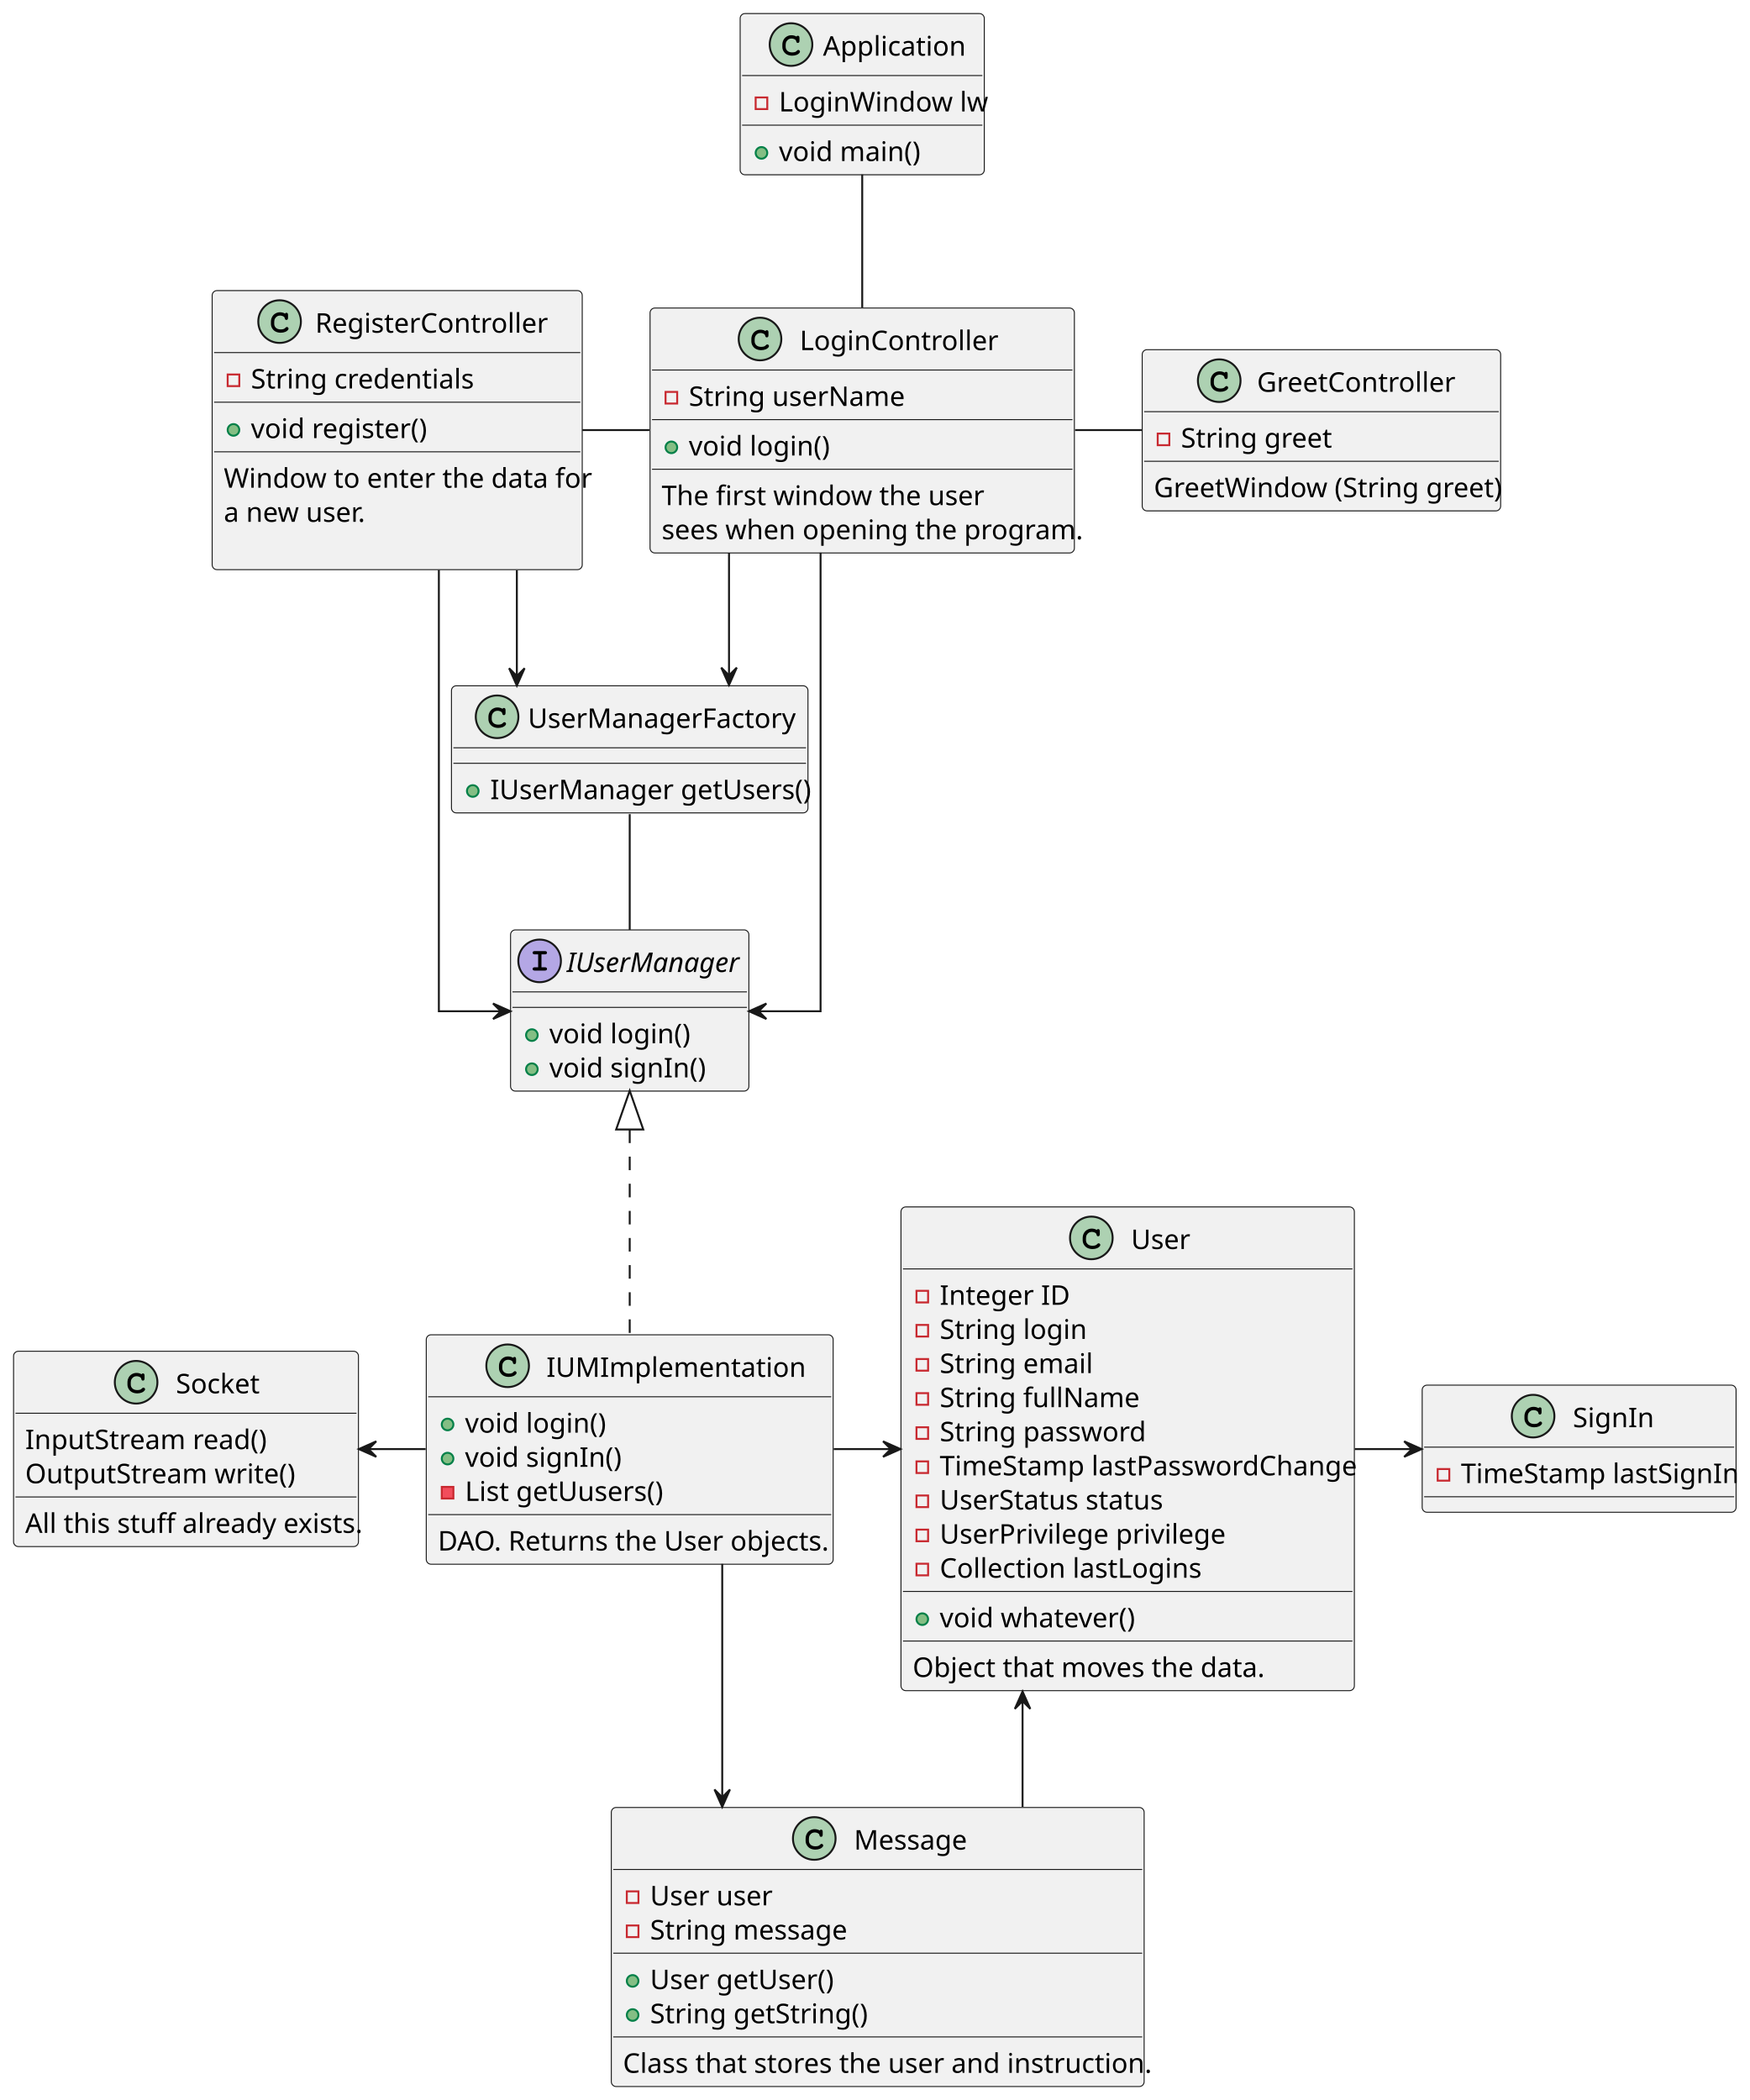
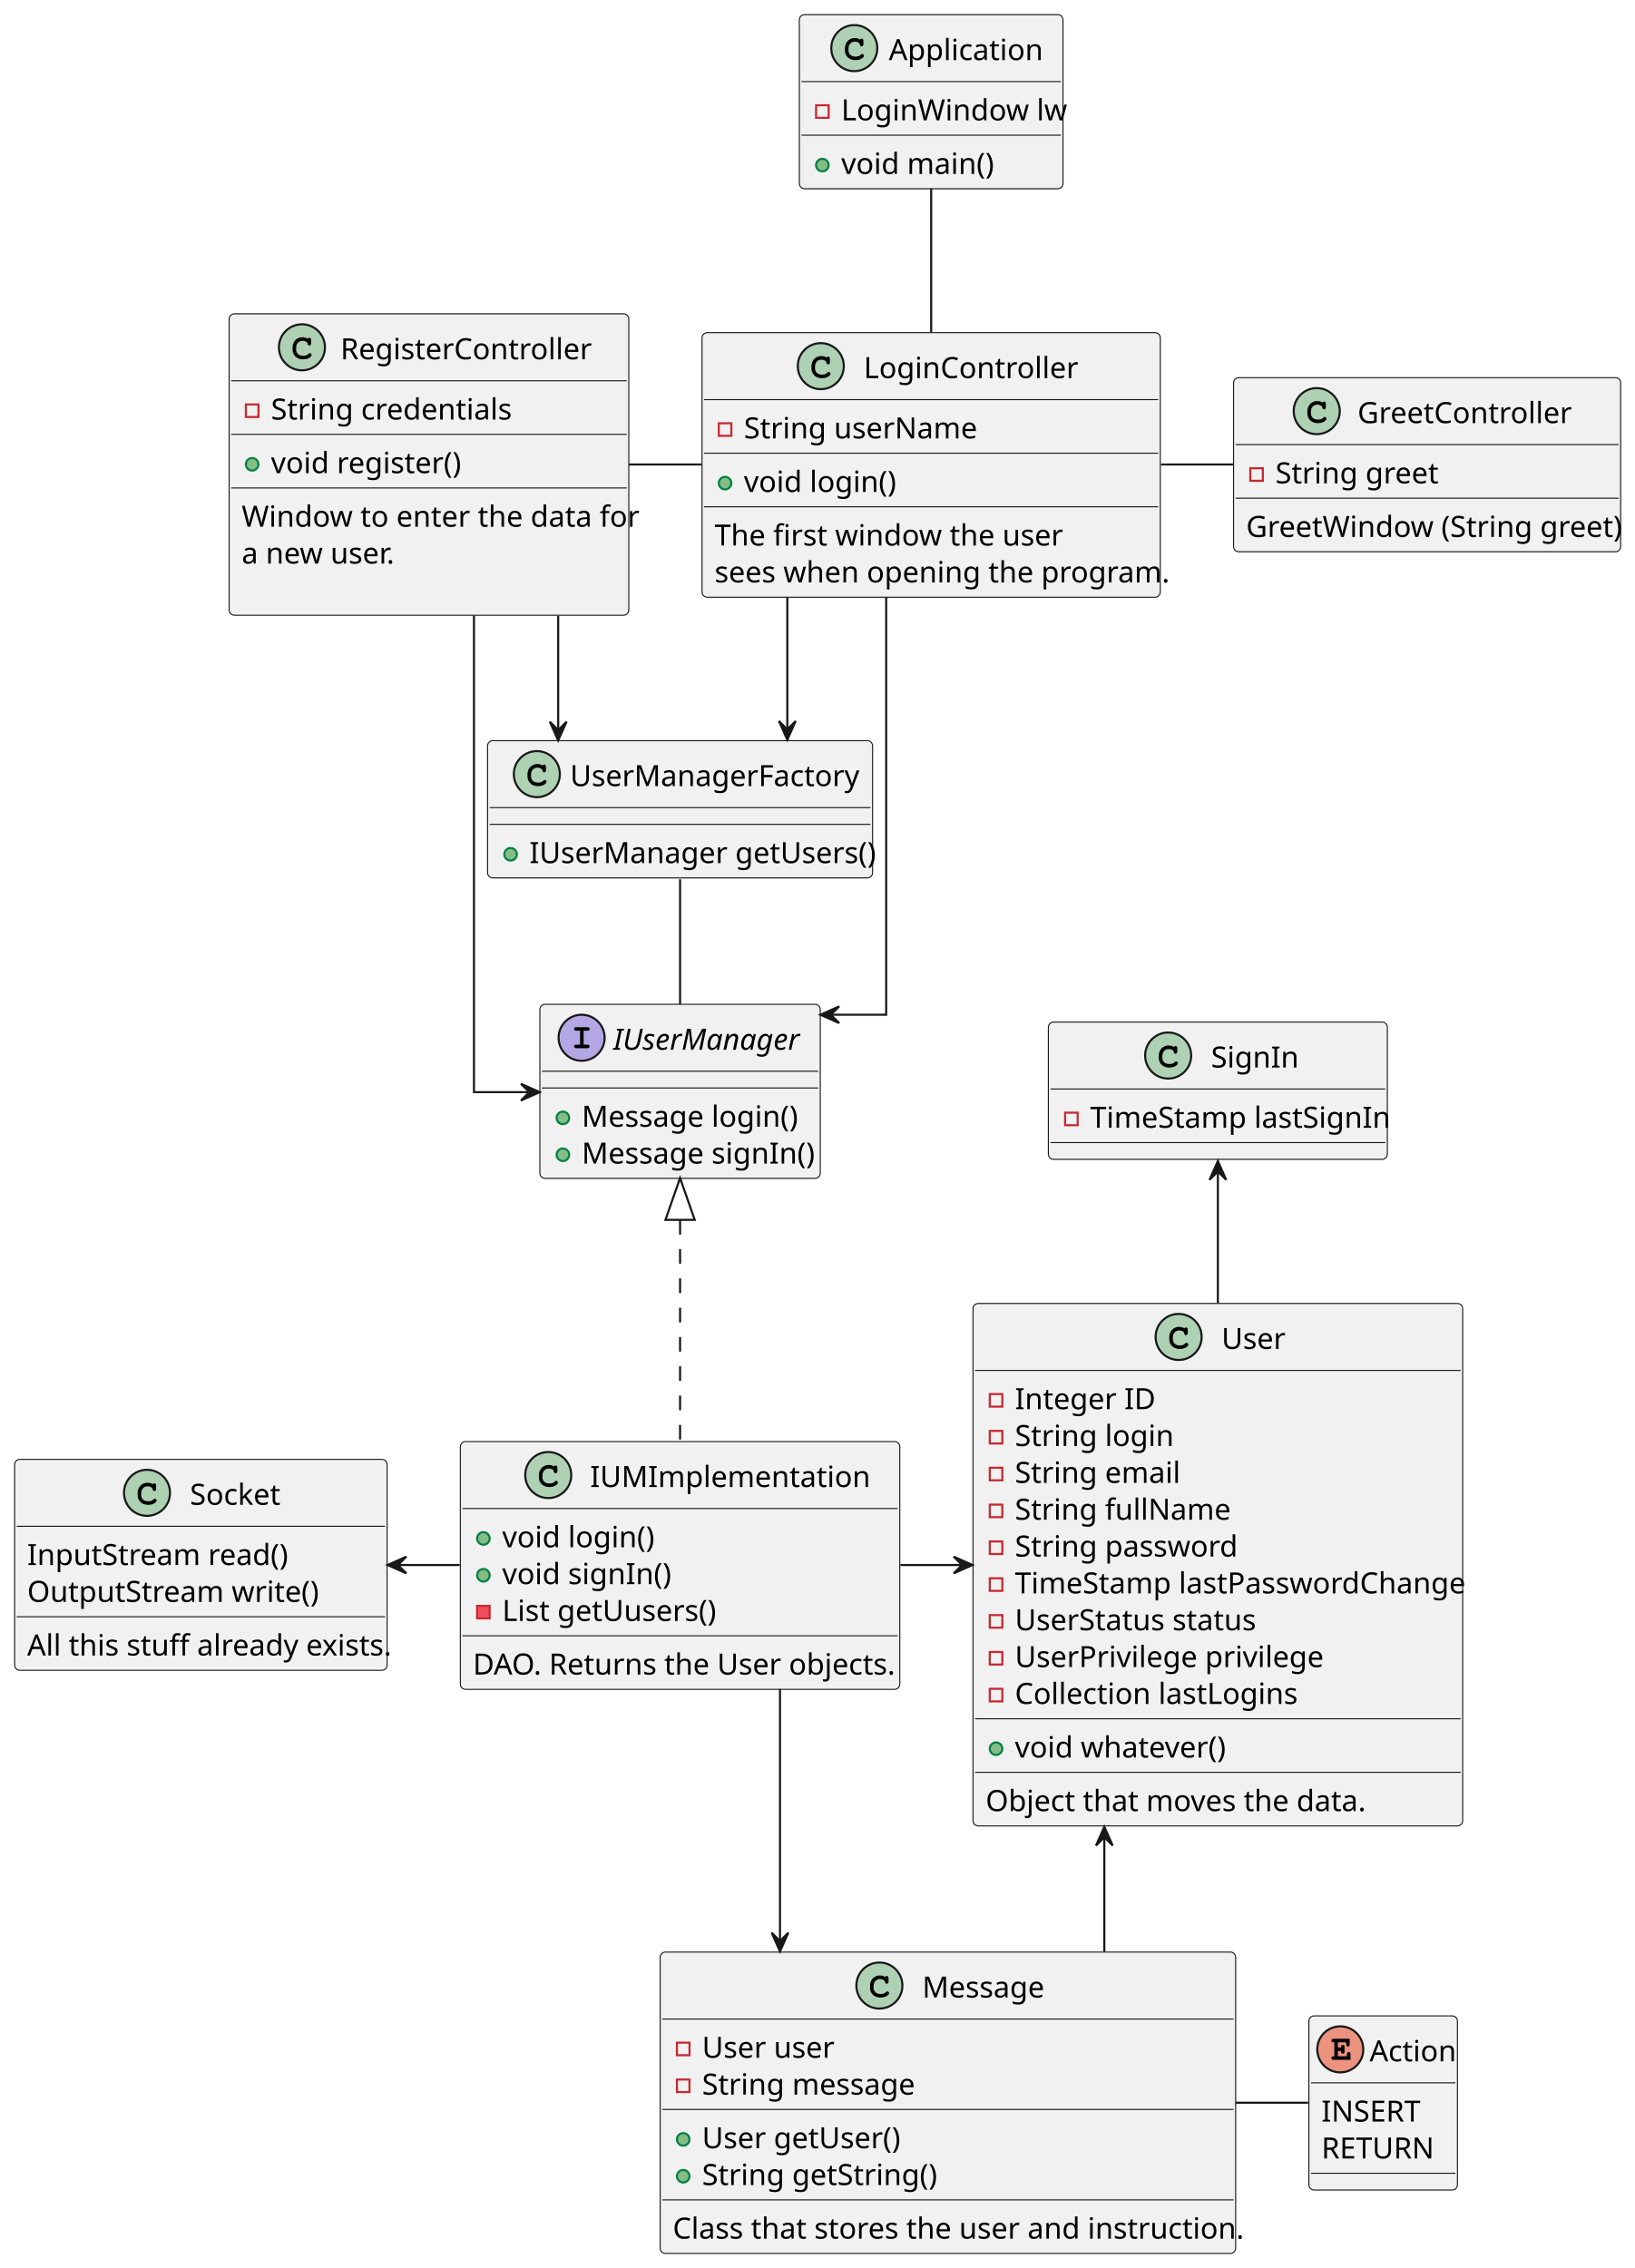
- <svg xmlns="http://www.w3.org/2000/svg" contentStyleType="text/css" height="1084px" preserveAspectRatio="none" style="width:903px;height:1084px;background:#FFFFFF;" version="1.1" viewBox="0 0 903 1084" width="903px" zoomAndPan="magnify">
+ <svg xmlns="http://www.w3.org/2000/svg" contentStyleType="text/css" height="1084px" preserveAspectRatio="none" style="width:781px;height:1084px;background:#FFFFFF;" version="1.1" viewBox="0 0 781 1084" width="781px" zoomAndPan="magnify">
  <defs />
  <g>
    <g id="elem_Application">
      <rect codeLine="8" fill="#F1F1F1" height="83.219" id="Application" rx="2.5" ry="2.5" style="stroke:#181818;stroke-width:0.5;" width="126" x="382" y="7" />
      <ellipse cx="408.25" cy="23" fill="#ADD1B2" rx="11" ry="11" style="stroke:#181818;stroke-width:1.0;" />
      <path d="M411.016,18.875 Q411.172,18.656 411.359,18.547 Q411.547,18.438 411.766,18.438 Q412.141,18.438 412.375,18.703 Q412.609,18.953 412.609,19.562 L412.609,21.016 Q412.609,21.625 412.375,21.891 Q412.141,22.156 411.766,22.156 Q411.422,22.156 411.219,21.953 Q411.016,21.766 410.906,21.25 Q410.859,20.891 410.672,20.703 Q410.344,20.328 409.734,20.109 Q409.125,19.891 408.5,19.891 Q407.734,19.891 407.094,20.219 Q406.469,20.547 405.969,21.297 Q405.484,22.047 405.484,23.078 L405.484,24.172 Q405.484,25.406 406.375,26.234 Q407.266,27.047 408.859,27.047 Q409.797,27.047 410.453,26.797 Q410.844,26.641 411.266,26.203 Q411.531,25.938 411.672,25.859 Q411.828,25.781 412.031,25.781 Q412.359,25.781 412.609,26.047 Q412.875,26.297 412.875,26.641 Q412.875,26.984 412.531,27.391 Q412.031,27.969 411.234,28.297 Q410.156,28.75 408.859,28.75 Q407.344,28.75 406.141,28.125 Q405.156,27.625 404.469,26.562 Q403.781,25.484 403.781,24.203 L403.781,23.047 Q403.781,21.719 404.391,20.578 Q405.016,19.422 406.109,18.812 Q407.203,18.188 408.438,18.188 Q409.172,18.188 409.812,18.359 Q410.469,18.516 411.016,18.875 Z " fill="#000000" />
      <text fill="#000000" font-family="sans-serif" font-size="14" lengthAdjust="spacing" textLength="69" x="424.75" y="28.729">Application</text>
      <line style="stroke:#181818;stroke-width:0.5;" x1="383" x2="507" y1="39" y2="39" />
      <rect fill="none" height="6" style="stroke:#C82930;stroke-width:1.0;" width="6" x="390" y="50.305" />
      <text fill="#000000" font-family="sans-serif" font-size="14" lengthAdjust="spacing" textLength="100" x="402" y="57.533">LoginWindow lw</text>
      <line style="stroke:#181818;stroke-width:0.5;" x1="383" x2="507" y1="64.609" y2="64.609" />
      <ellipse cx="393" cy="78.914" fill="#84BE84" rx="3" ry="3" style="stroke:#038048;stroke-width:1.0;" />
      <text fill="#000000" font-family="sans-serif" font-size="14" lengthAdjust="spacing" textLength="70" x="402" y="83.143">void main()</text>
    </g>
    <g id="elem_LoginController">
      <rect codeLine="15" fill="#F1F1F1" height="126.438" id="LoginController" rx="2.5" ry="2.5" style="stroke:#181818;stroke-width:0.5;" width="219" x="335.5" y="159" />
      <ellipse cx="392.25" cy="175" fill="#ADD1B2" rx="11" ry="11" style="stroke:#181818;stroke-width:1.0;" />
      <path d="M395.016,170.875 Q395.172,170.656 395.359,170.547 Q395.547,170.438 395.766,170.438 Q396.141,170.438 396.375,170.703 Q396.609,170.953 396.609,171.562 L396.609,173.016 Q396.609,173.625 396.375,173.891 Q396.141,174.156 395.766,174.156 Q395.422,174.156 395.219,173.953 Q395.016,173.766 394.906,173.25 Q394.859,172.891 394.672,172.703 Q394.344,172.328 393.734,172.109 Q393.125,171.891 392.5,171.891 Q391.734,171.891 391.094,172.219 Q390.469,172.547 389.969,173.297 Q389.484,174.047 389.484,175.078 L389.484,176.172 Q389.484,177.406 390.375,178.234 Q391.266,179.047 392.859,179.047 Q393.797,179.047 394.453,178.797 Q394.844,178.641 395.266,178.203 Q395.531,177.938 395.672,177.859 Q395.828,177.781 396.031,177.781 Q396.359,177.781 396.609,178.047 Q396.875,178.297 396.875,178.641 Q396.875,178.984 396.531,179.391 Q396.031,179.969 395.234,180.297 Q394.156,180.75 392.859,180.75 Q391.344,180.75 390.141,180.125 Q389.156,179.625 388.469,178.562 Q387.781,177.484 387.781,176.203 L387.781,175.047 Q387.781,173.719 388.391,172.578 Q389.016,171.422 390.109,170.812 Q391.203,170.188 392.438,170.188 Q393.172,170.188 393.812,170.359 Q394.469,170.516 395.016,170.875 Z " fill="#000000" />
      <text fill="#000000" font-family="sans-serif" font-size="14" lengthAdjust="spacing" textLength="97" x="412.75" y="180.728">LoginController</text>
      <line style="stroke:#181818;stroke-width:0.5;" x1="336.5" x2="553.5" y1="191" y2="191" />
      <rect fill="none" height="6" style="stroke:#C82930;stroke-width:1.0;" width="6" x="343.5" y="202.305" />
      <text fill="#000000" font-family="sans-serif" font-size="14" lengthAdjust="spacing" textLength="105" x="355.5" y="209.533">String userName</text>
      <line style="stroke:#181818;stroke-width:0.5;" x1="336.5" x2="553.5" y1="216.609" y2="216.609" />
      <ellipse cx="346.5" cy="230.914" fill="#84BE84" rx="3" ry="3" style="stroke:#038048;stroke-width:1.0;" />
      <text fill="#000000" font-family="sans-serif" font-size="14" lengthAdjust="spacing" textLength="70" x="355.5" y="235.143">void login()</text>
      <line style="stroke:#181818;stroke-width:0.5;" x1="336.5" x2="553.5" y1="242.219" y2="242.219" />
      <text fill="#000000" font-family="sans-serif" font-size="14" lengthAdjust="spacing" textLength="157" x="341.5" y="260.752">The first window the user</text>
      <text fill="#000000" font-family="sans-serif" font-size="14" lengthAdjust="spacing" textLength="207" x="341.5" y="278.361">sees when opening the program.</text>
    </g>
    <g id="elem_RegisterController">
      <rect codeLine="23" fill="#F1F1F1" height="144.047" id="RegisterController" rx="2.5" ry="2.5" style="stroke:#181818;stroke-width:0.5;" width="191" x="109.5" y="150" />
      <ellipse cx="144.3" cy="166" fill="#ADD1B2" rx="11" ry="11" style="stroke:#181818;stroke-width:1.0;" />
      <path d="M147.066,161.875 Q147.222,161.656 147.409,161.547 Q147.597,161.438 147.816,161.438 Q148.191,161.438 148.425,161.703 Q148.659,161.953 148.659,162.562 L148.659,164.016 Q148.659,164.625 148.425,164.891 Q148.191,165.156 147.816,165.156 Q147.472,165.156 147.269,164.953 Q147.066,164.766 146.956,164.25 Q146.909,163.891 146.722,163.703 Q146.394,163.328 145.784,163.109 Q145.175,162.891 144.55,162.891 Q143.784,162.891 143.144,163.219 Q142.519,163.547 142.019,164.297 Q141.534,165.047 141.534,166.078 L141.534,167.172 Q141.534,168.406 142.425,169.234 Q143.316,170.047 144.909,170.047 Q145.847,170.047 146.503,169.797 Q146.894,169.641 147.316,169.203 Q147.581,168.938 147.722,168.859 Q147.878,168.781 148.081,168.781 Q148.409,168.781 148.659,169.047 Q148.925,169.297 148.925,169.641 Q148.925,169.984 148.581,170.391 Q148.081,170.969 147.284,171.297 Q146.206,171.75 144.909,171.75 Q143.394,171.75 142.191,171.125 Q141.206,170.625 140.519,169.562 Q139.831,168.484 139.831,167.203 L139.831,166.047 Q139.831,164.719 140.441,163.578 Q141.066,162.422 142.159,161.812 Q143.253,161.188 144.488,161.188 Q145.222,161.188 145.863,161.359 Q146.519,161.516 147.066,161.875 Z " fill="#000000" />
      <text fill="#000000" font-family="sans-serif" font-size="14" lengthAdjust="spacing" textLength="115" x="162.7" y="171.728">RegisterController</text>
      <line style="stroke:#181818;stroke-width:0.5;" x1="110.5" x2="299.5" y1="182" y2="182" />
      <rect fill="none" height="6" style="stroke:#C82930;stroke-width:1.0;" width="6" x="117.5" y="193.305" />
      <text fill="#000000" font-family="sans-serif" font-size="14" lengthAdjust="spacing" textLength="110" x="129.5" y="200.533">String credentials</text>
      <line style="stroke:#181818;stroke-width:0.5;" x1="110.5" x2="299.5" y1="207.609" y2="207.609" />
      <ellipse cx="120.5" cy="221.914" fill="#84BE84" rx="3" ry="3" style="stroke:#038048;stroke-width:1.0;" />
      <text fill="#000000" font-family="sans-serif" font-size="14" lengthAdjust="spacing" textLength="88" x="129.5" y="226.143">void register()</text>
      <line style="stroke:#181818;stroke-width:0.5;" x1="110.5" x2="299.5" y1="233.219" y2="233.219" />
      <text fill="#000000" font-family="sans-serif" font-size="14" lengthAdjust="spacing" textLength="179" x="115.5" y="251.752">Window to enter the data for</text>
      <text fill="#000000" font-family="sans-serif" font-size="14" lengthAdjust="spacing" textLength="73" x="115.5" y="269.361">a new user.</text>
      <text fill="#000000" font-family="sans-serif" font-size="14" lengthAdjust="spacing" textLength="4" x="115.5" y="286.971"> </text>
    </g>
    <g id="elem_GreetController">
      <rect codeLine="32" fill="#F1F1F1" height="83.219" id="GreetController" rx="2.5" ry="2.5" style="stroke:#181818;stroke-width:0.5;" width="185" x="589.5" y="180.5" />
      <ellipse cx="629.25" cy="196.5" fill="#ADD1B2" rx="11" ry="11" style="stroke:#181818;stroke-width:1.0;" />
      <path d="M632.016,192.375 Q632.172,192.156 632.359,192.047 Q632.547,191.938 632.766,191.938 Q633.141,191.938 633.375,192.203 Q633.609,192.453 633.609,193.062 L633.609,194.516 Q633.609,195.125 633.375,195.391 Q633.141,195.656 632.766,195.656 Q632.422,195.656 632.219,195.453 Q632.016,195.266 631.906,194.75 Q631.859,194.391 631.672,194.203 Q631.344,193.828 630.734,193.609 Q630.125,193.391 629.5,193.391 Q628.734,193.391 628.094,193.719 Q627.469,194.047 626.969,194.797 Q626.484,195.547 626.484,196.578 L626.484,197.672 Q626.484,198.906 627.375,199.734 Q628.266,200.547 629.859,200.547 Q630.797,200.547 631.453,200.297 Q631.844,200.141 632.266,199.703 Q632.531,199.438 632.672,199.359 Q632.828,199.281 633.031,199.281 Q633.359,199.281 633.609,199.547 Q633.875,199.797 633.875,200.141 Q633.875,200.484 633.531,200.891 Q633.031,201.469 632.234,201.797 Q631.156,202.25 629.859,202.25 Q628.344,202.25 627.141,201.625 Q626.156,201.125 625.469,200.062 Q624.781,198.984 624.781,197.703 L624.781,196.547 Q624.781,195.219 625.391,194.078 Q626.016,192.922 627.109,192.312 Q628.203,191.688 629.438,191.688 Q630.172,191.688 630.812,191.859 Q631.469,192.016 632.016,192.375 Z " fill="#000000" />
      <text fill="#000000" font-family="sans-serif" font-size="14" lengthAdjust="spacing" textLength="98" x="648.75" y="202.228">GreetController</text>
      <line style="stroke:#181818;stroke-width:0.5;" x1="590.5" x2="773.5" y1="212.5" y2="212.5" />
      <rect fill="none" height="6" style="stroke:#C82930;stroke-width:1.0;" width="6" x="597.5" y="223.805" />
      <text fill="#000000" font-family="sans-serif" font-size="14" lengthAdjust="spacing" textLength="74" x="609.5" y="231.033">String greet</text>
      <line style="stroke:#181818;stroke-width:0.5;" x1="590.5" x2="773.5" y1="238.109" y2="238.109" />
      <text fill="#000000" font-family="sans-serif" font-size="14" lengthAdjust="spacing" textLength="173" x="595.5" y="256.643">GreetWindow (String greet)</text>
    </g>
    <g id="elem_IUserManager">
-       <rect codeLine="40" fill="#F1F1F1" height="83.219" id="IUserManager" rx="2.5" ry="2.5" style="stroke:#181818;stroke-width:0.5;" width="123" x="263.5" y="480" />
-       <ellipse cx="278.5" cy="496" fill="#B4A7E5" rx="11" ry="11" style="stroke:#181818;stroke-width:1.0;" />
-       <path d="M279.453,492.641 L279.453,499.297 L281.172,499.297 Q281.781,499.297 282.047,499.531 Q282.312,499.766 282.312,500.156 Q282.312,500.531 282.047,500.766 Q281.781,501 281.172,501 L276.031,501 Q275.422,501 275.156,500.766 Q274.891,500.531 274.891,500.141 Q274.891,499.766 275.156,499.531 Q275.422,499.297 276.031,499.297 L277.75,499.297 L277.75,492.641 L276.031,492.641 Q275.422,492.641 275.156,492.406 Q274.891,492.172 274.891,491.781 Q274.891,491.406 275.156,491.172 Q275.422,490.938 276.031,490.938 L281.172,490.938 Q281.781,490.938 282.047,491.172 Q282.312,491.406 282.312,491.781 Q282.312,492.172 282.047,492.406 Q281.781,492.641 281.172,492.641 L279.453,492.641 Z " fill="#000000" />
-       <text fill="#000000" font-family="sans-serif" font-size="14" font-style="italic" lengthAdjust="spacing" textLength="91" x="292.5" y="501.728">IUserManager</text>
-       <line style="stroke:#181818;stroke-width:0.5;" x1="264.5" x2="385.5" y1="512" y2="512" />
-       <line style="stroke:#181818;stroke-width:0.5;" x1="264.5" x2="385.5" y1="520" y2="520" />
-       <ellipse cx="274.5" cy="534.305" fill="#84BE84" rx="3" ry="3" style="stroke:#038048;stroke-width:1.0;" />
-       <text fill="#000000" font-family="sans-serif" font-size="14" lengthAdjust="spacing" textLength="70" x="283.5" y="538.533">void login()</text>
-       <ellipse cx="274.5" cy="551.914" fill="#84BE84" rx="3" ry="3" style="stroke:#038048;stroke-width:1.0;" />
-       <text fill="#000000" font-family="sans-serif" font-size="14" lengthAdjust="spacing" textLength="77" x="283.5" y="556.143">void signIn()</text>
+       <rect codeLine="40" fill="#F1F1F1" height="83.219" id="IUserManager" rx="2.5" ry="2.5" style="stroke:#181818;stroke-width:0.5;" width="134" x="258" y="480" />
+       <ellipse cx="277.95" cy="496" fill="#B4A7E5" rx="11" ry="11" style="stroke:#181818;stroke-width:1.0;" />
+       <path d="M278.903,492.641 L278.903,499.297 L280.622,499.297 Q281.231,499.297 281.497,499.531 Q281.762,499.766 281.762,500.156 Q281.762,500.531 281.497,500.766 Q281.231,501 280.622,501 L275.481,501 Q274.872,501 274.606,500.766 Q274.341,500.531 274.341,500.141 Q274.341,499.766 274.606,499.531 Q274.872,499.297 275.481,499.297 L277.2,499.297 L277.2,492.641 L275.481,492.641 Q274.872,492.641 274.606,492.406 Q274.341,492.172 274.341,491.781 Q274.341,491.406 274.606,491.172 Q274.872,490.938 275.481,490.938 L280.622,490.938 Q281.231,490.938 281.497,491.172 Q281.762,491.406 281.762,491.781 Q281.762,492.172 281.497,492.406 Q281.231,492.641 280.622,492.641 L278.903,492.641 Z " fill="#000000" />
+       <text fill="#000000" font-family="sans-serif" font-size="14" font-style="italic" lengthAdjust="spacing" textLength="91" x="293.05" y="501.728">IUserManager</text>
+       <line style="stroke:#181818;stroke-width:0.5;" x1="259" x2="391" y1="512" y2="512" />
+       <line style="stroke:#181818;stroke-width:0.5;" x1="259" x2="391" y1="520" y2="520" />
+       <ellipse cx="269" cy="534.305" fill="#84BE84" rx="3" ry="3" style="stroke:#038048;stroke-width:1.0;" />
+       <text fill="#000000" font-family="sans-serif" font-size="14" lengthAdjust="spacing" textLength="101" x="278" y="538.533">Message login()</text>
+       <ellipse cx="269" cy="551.914" fill="#84BE84" rx="3" ry="3" style="stroke:#038048;stroke-width:1.0;" />
+       <text fill="#000000" font-family="sans-serif" font-size="14" lengthAdjust="spacing" textLength="108" x="278" y="556.143">Message signIn()</text>
    </g>
    <g id="elem_IUMImplementation">
      <rect codeLine="44" fill="#F1F1F1" height="118.438" id="IUMImplementation" rx="2.5" ry="2.5" style="stroke:#181818;stroke-width:0.5;" width="210" x="220" y="689" />
      <ellipse cx="262" cy="705" fill="#ADD1B2" rx="11" ry="11" style="stroke:#181818;stroke-width:1.0;" />
      <path d="M264.766,700.875 Q264.922,700.656 265.109,700.547 Q265.297,700.438 265.516,700.438 Q265.891,700.438 266.125,700.703 Q266.359,700.953 266.359,701.562 L266.359,703.016 Q266.359,703.625 266.125,703.891 Q265.891,704.156 265.516,704.156 Q265.172,704.156 264.969,703.953 Q264.766,703.766 264.656,703.25 Q264.609,702.891 264.422,702.703 Q264.094,702.328 263.484,702.109 Q262.875,701.891 262.25,701.891 Q261.484,701.891 260.844,702.219 Q260.219,702.547 259.719,703.297 Q259.234,704.047 259.234,705.078 L259.234,706.172 Q259.234,707.406 260.125,708.234 Q261.016,709.047 262.609,709.047 Q263.547,709.047 264.203,708.797 Q264.594,708.641 265.016,708.203 Q265.281,707.938 265.422,707.859 Q265.578,707.781 265.781,707.781 Q266.109,707.781 266.359,708.047 Q266.625,708.297 266.625,708.641 Q266.625,708.984 266.281,709.391 Q265.781,709.969 264.984,710.297 Q263.906,710.75 262.609,710.75 Q261.094,710.75 259.891,710.125 Q258.906,709.625 258.219,708.562 Q257.531,707.484 257.531,706.203 L257.531,705.047 Q257.531,703.719 258.141,702.578 Q258.766,701.422 259.859,700.812 Q260.953,700.188 262.188,700.188 Q262.922,700.188 263.562,700.359 Q264.219,700.516 264.766,700.875 Z " fill="#000000" />
      <text fill="#000000" font-family="sans-serif" font-size="14" lengthAdjust="spacing" textLength="118" x="282" y="710.729">IUMImplementation</text>
      <line style="stroke:#181818;stroke-width:0.5;" x1="221" x2="429" y1="721" y2="721" />
      <ellipse cx="231" cy="735.305" fill="#84BE84" rx="3" ry="3" style="stroke:#038048;stroke-width:1.0;" />
      <text fill="#000000" font-family="sans-serif" font-size="14" lengthAdjust="spacing" textLength="70" x="240" y="739.533">void login()</text>
      <ellipse cx="231" cy="752.914" fill="#84BE84" rx="3" ry="3" style="stroke:#038048;stroke-width:1.0;" />
      <text fill="#000000" font-family="sans-serif" font-size="14" lengthAdjust="spacing" textLength="77" x="240" y="757.143">void signIn()</text>
      <rect fill="#F24D5C" height="6" style="stroke:#C82930;stroke-width:1.0;" width="6" x="228" y="767.523" />
      <text fill="#000000" font-family="sans-serif" font-size="14" lengthAdjust="spacing" textLength="100" x="240" y="774.752">List getUusers()</text>
      <line style="stroke:#181818;stroke-width:0.5;" x1="221" x2="429" y1="781.828" y2="781.828" />
      <text fill="#000000" font-family="sans-serif" font-size="14" lengthAdjust="spacing" textLength="198" x="226" y="800.361">DAO. Returns the User objects.</text>
    </g>
    <g id="elem_UserManagerFactory">
      <rect codeLine="51" fill="#F1F1F1" height="65.609" id="UserManagerFactory" rx="2.5" ry="2.5" style="stroke:#181818;stroke-width:0.5;" width="184" x="233" y="354" />
      <ellipse cx="256.55" cy="370" fill="#ADD1B2" rx="11" ry="11" style="stroke:#181818;stroke-width:1.0;" />
      <path d="M259.316,365.875 Q259.472,365.656 259.659,365.547 Q259.847,365.438 260.066,365.438 Q260.441,365.438 260.675,365.703 Q260.909,365.953 260.909,366.562 L260.909,368.016 Q260.909,368.625 260.675,368.891 Q260.441,369.156 260.066,369.156 Q259.722,369.156 259.519,368.953 Q259.316,368.766 259.206,368.25 Q259.159,367.891 258.972,367.703 Q258.644,367.328 258.034,367.109 Q257.425,366.891 256.8,366.891 Q256.034,366.891 255.394,367.219 Q254.769,367.547 254.269,368.297 Q253.784,369.047 253.784,370.078 L253.784,371.172 Q253.784,372.406 254.675,373.234 Q255.566,374.047 257.159,374.047 Q258.097,374.047 258.753,373.797 Q259.144,373.641 259.566,373.203 Q259.831,372.938 259.972,372.859 Q260.128,372.781 260.331,372.781 Q260.659,372.781 260.909,373.047 Q261.175,373.297 261.175,373.641 Q261.175,373.984 260.831,374.391 Q260.331,374.969 259.534,375.297 Q258.456,375.75 257.159,375.75 Q255.644,375.75 254.441,375.125 Q253.456,374.625 252.769,373.562 Q252.081,372.484 252.081,371.203 L252.081,370.047 Q252.081,368.719 252.691,367.578 Q253.316,366.422 254.409,365.812 Q255.503,365.188 256.738,365.188 Q257.472,365.188 258.113,365.359 Q258.769,365.516 259.316,365.875 Z " fill="#000000" />
      <text fill="#000000" font-family="sans-serif" font-size="14" lengthAdjust="spacing" textLength="133" x="272.45" y="375.728">UserManagerFactory</text>
      <line style="stroke:#181818;stroke-width:0.5;" x1="234" x2="416" y1="386" y2="386" />
      <line style="stroke:#181818;stroke-width:0.5;" x1="234" x2="416" y1="394" y2="394" />
      <ellipse cx="244" cy="408.305" fill="#84BE84" rx="3" ry="3" style="stroke:#038048;stroke-width:1.0;" />
      <text fill="#000000" font-family="sans-serif" font-size="14" lengthAdjust="spacing" textLength="158" x="253" y="412.533">IUserManager getUsers()</text>
    </g>
    <g id="elem_Socket">
      <rect codeLine="57" fill="#F1F1F1" height="100.828" id="Socket" rx="2.5" ry="2.5" style="stroke:#181818;stroke-width:0.5;" width="178" x="7" y="697.5" />
      <ellipse cx="70.25" cy="713.5" fill="#ADD1B2" rx="11" ry="11" style="stroke:#181818;stroke-width:1.0;" />
      <path d="M73.016,709.375 Q73.172,709.156 73.359,709.047 Q73.547,708.938 73.766,708.938 Q74.141,708.938 74.375,709.203 Q74.609,709.453 74.609,710.062 L74.609,711.516 Q74.609,712.125 74.375,712.391 Q74.141,712.656 73.766,712.656 Q73.422,712.656 73.219,712.453 Q73.016,712.266 72.906,711.75 Q72.859,711.391 72.672,711.203 Q72.344,710.828 71.734,710.609 Q71.125,710.391 70.5,710.391 Q69.734,710.391 69.094,710.719 Q68.469,711.047 67.969,711.797 Q67.484,712.547 67.484,713.578 L67.484,714.672 Q67.484,715.906 68.375,716.734 Q69.266,717.547 70.859,717.547 Q71.797,717.547 72.453,717.297 Q72.844,717.141 73.266,716.703 Q73.531,716.438 73.672,716.359 Q73.828,716.281 74.031,716.281 Q74.359,716.281 74.609,716.547 Q74.875,716.797 74.875,717.141 Q74.875,717.484 74.531,717.891 Q74.031,718.469 73.234,718.797 Q72.156,719.25 70.859,719.25 Q69.344,719.25 68.141,718.625 Q67.156,718.125 66.469,717.062 Q65.781,715.984 65.781,714.703 L65.781,713.547 Q65.781,712.219 66.391,711.078 Q67.016,709.922 68.109,709.312 Q69.203,708.688 70.438,708.688 Q71.172,708.688 71.812,708.859 Q72.469,709.016 73.016,709.375 Z " fill="#000000" />
      <text fill="#000000" font-family="sans-serif" font-size="14" lengthAdjust="spacing" textLength="43" x="90.75" y="719.229">Socket</text>
      <line style="stroke:#181818;stroke-width:0.5;" x1="8" x2="184" y1="729.5" y2="729.5" />
      <text fill="#000000" font-family="sans-serif" font-size="14" lengthAdjust="spacing" textLength="119" x="13" y="748.033">InputStream read()</text>
      <text fill="#000000" font-family="sans-serif" font-size="14" lengthAdjust="spacing" textLength="131" x="13" y="765.643">OutputStream write()</text>
      <line style="stroke:#181818;stroke-width:0.5;" x1="8" x2="184" y1="772.719" y2="772.719" />
      <text fill="#000000" font-family="sans-serif" font-size="14" lengthAdjust="spacing" textLength="166" x="13" y="791.252">All this stuff already exists.</text>
    </g>
    <g id="elem_User">
      <rect codeLine="66" fill="#F1F1F1" height="249.703" id="User" rx="2.5" ry="2.5" style="stroke:#181818;stroke-width:0.5;" width="234" x="465" y="623" />
      <ellipse cx="563.25" cy="639" fill="#ADD1B2" rx="11" ry="11" style="stroke:#181818;stroke-width:1.0;" />
      <path d="M566.016,634.875 Q566.172,634.656 566.359,634.547 Q566.547,634.438 566.766,634.438 Q567.141,634.438 567.375,634.703 Q567.609,634.953 567.609,635.562 L567.609,637.016 Q567.609,637.625 567.375,637.891 Q567.141,638.156 566.766,638.156 Q566.422,638.156 566.219,637.953 Q566.016,637.766 565.906,637.25 Q565.859,636.891 565.672,636.703 Q565.344,636.328 564.734,636.109 Q564.125,635.891 563.5,635.891 Q562.734,635.891 562.094,636.219 Q561.469,636.547 560.969,637.297 Q560.484,638.047 560.484,639.078 L560.484,640.172 Q560.484,641.406 561.375,642.234 Q562.266,643.047 563.859,643.047 Q564.797,643.047 565.453,642.797 Q565.844,642.641 566.266,642.203 Q566.531,641.938 566.672,641.859 Q566.828,641.781 567.031,641.781 Q567.359,641.781 567.609,642.047 Q567.875,642.297 567.875,642.641 Q567.875,642.984 567.531,643.391 Q567.031,643.969 566.234,644.297 Q565.156,644.75 563.859,644.75 Q562.344,644.75 561.141,644.125 Q560.156,643.625 559.469,642.562 Q558.781,641.484 558.781,640.203 L558.781,639.047 Q558.781,637.719 559.391,636.578 Q560.016,635.422 561.109,634.812 Q562.203,634.188 563.438,634.188 Q564.172,634.188 564.812,634.359 Q565.469,634.516 566.016,634.875 Z " fill="#000000" />
      <text fill="#000000" font-family="sans-serif" font-size="14" lengthAdjust="spacing" textLength="29" x="583.75" y="644.729">User</text>
      <line style="stroke:#181818;stroke-width:0.5;" x1="466" x2="698" y1="655" y2="655" />
      <rect fill="none" height="6" style="stroke:#C82930;stroke-width:1.0;" width="6" x="473" y="666.305" />
      <text fill="#000000" font-family="sans-serif" font-size="14" lengthAdjust="spacing" textLength="61" x="485" y="673.533">Integer ID</text>
      <rect fill="none" height="6" style="stroke:#C82930;stroke-width:1.0;" width="6" x="473" y="683.914" />
      <text fill="#000000" font-family="sans-serif" font-size="14" lengthAdjust="spacing" textLength="71" x="485" y="691.143">String login</text>
      <rect fill="none" height="6" style="stroke:#C82930;stroke-width:1.0;" width="6" x="473" y="701.523" />
      <text fill="#000000" font-family="sans-serif" font-size="14" lengthAdjust="spacing" textLength="74" x="485" y="708.752">String email</text>
      <rect fill="none" height="6" style="stroke:#C82930;stroke-width:1.0;" width="6" x="473" y="719.133" />
      <text fill="#000000" font-family="sans-serif" font-size="14" lengthAdjust="spacing" textLength="95" x="485" y="726.361">String fullName</text>
      <rect fill="none" height="6" style="stroke:#C82930;stroke-width:1.0;" width="6" x="473" y="736.742" />
      <text fill="#000000" font-family="sans-serif" font-size="14" lengthAdjust="spacing" textLength="101" x="485" y="743.971">String password</text>
      <rect fill="none" height="6" style="stroke:#C82930;stroke-width:1.0;" width="6" x="473" y="754.352" />
      <text fill="#000000" font-family="sans-serif" font-size="14" lengthAdjust="spacing" textLength="208" x="485" y="761.58">TimeStamp lastPasswordChange</text>
      <rect fill="none" height="6" style="stroke:#C82930;stroke-width:1.0;" width="6" x="473" y="771.961" />
      <text fill="#000000" font-family="sans-serif" font-size="14" lengthAdjust="spacing" textLength="111" x="485" y="779.189">UserStatus status</text>
      <rect fill="none" height="6" style="stroke:#C82930;stroke-width:1.0;" width="6" x="473" y="789.57" />
      <text fill="#000000" font-family="sans-serif" font-size="14" lengthAdjust="spacing" textLength="140" x="485" y="796.799">UserPrivilege privilege</text>
      <rect fill="none" height="6" style="stroke:#C82930;stroke-width:1.0;" width="6" x="473" y="807.18" />
      <text fill="#000000" font-family="sans-serif" font-size="14" lengthAdjust="spacing" textLength="130" x="485" y="814.408">Collection lastLogins</text>
      <line style="stroke:#181818;stroke-width:0.5;" x1="466" x2="698" y1="821.484" y2="821.484" />
      <ellipse cx="476" cy="835.789" fill="#84BE84" rx="3" ry="3" style="stroke:#038048;stroke-width:1.0;" />
      <text fill="#000000" font-family="sans-serif" font-size="14" lengthAdjust="spacing" textLength="97" x="485" y="840.018">void whatever()</text>
      <line style="stroke:#181818;stroke-width:0.5;" x1="466" x2="698" y1="847.094" y2="847.094" />
      <text fill="#000000" font-family="sans-serif" font-size="14" lengthAdjust="spacing" textLength="174" x="471" y="865.627">Object that moves the data.</text>
    </g>
    <g id="elem_SignIn">
-       <rect codeLine="81" fill="#F1F1F1" height="65.609" id="SignIn" rx="2.5" ry="2.5" style="stroke:#181818;stroke-width:0.5;" width="162" x="734" y="715" />
-       <ellipse cx="791.25" cy="731" fill="#ADD1B2" rx="11" ry="11" style="stroke:#181818;stroke-width:1.0;" />
-       <path d="M794.016,726.875 Q794.172,726.656 794.359,726.547 Q794.547,726.438 794.766,726.438 Q795.141,726.438 795.375,726.703 Q795.609,726.953 795.609,727.562 L795.609,729.016 Q795.609,729.625 795.375,729.891 Q795.141,730.156 794.766,730.156 Q794.422,730.156 794.219,729.953 Q794.016,729.766 793.906,729.25 Q793.859,728.891 793.672,728.703 Q793.344,728.328 792.734,728.109 Q792.125,727.891 791.5,727.891 Q790.734,727.891 790.094,728.219 Q789.469,728.547 788.969,729.297 Q788.484,730.047 788.484,731.078 L788.484,732.172 Q788.484,733.406 789.375,734.234 Q790.266,735.047 791.859,735.047 Q792.797,735.047 793.453,734.797 Q793.844,734.641 794.266,734.203 Q794.531,733.938 794.672,733.859 Q794.828,733.781 795.031,733.781 Q795.359,733.781 795.609,734.047 Q795.875,734.297 795.875,734.641 Q795.875,734.984 795.531,735.391 Q795.031,735.969 794.234,736.297 Q793.156,736.75 791.859,736.75 Q790.344,736.75 789.141,736.125 Q788.156,735.625 787.469,734.562 Q786.781,733.484 786.781,732.203 L786.781,731.047 Q786.781,729.719 787.391,728.578 Q788.016,727.422 789.109,726.812 Q790.203,726.188 791.438,726.188 Q792.172,726.188 792.812,726.359 Q793.469,726.516 794.016,726.875 Z " fill="#000000" />
-       <text fill="#000000" font-family="sans-serif" font-size="14" lengthAdjust="spacing" textLength="39" x="811.75" y="736.729">SignIn</text>
-       <line style="stroke:#181818;stroke-width:0.5;" x1="735" x2="895" y1="747" y2="747" />
-       <rect fill="none" height="6" style="stroke:#C82930;stroke-width:1.0;" width="6" x="742" y="758.305" />
-       <text fill="#000000" font-family="sans-serif" font-size="14" lengthAdjust="spacing" textLength="136" x="754" y="765.533">TimeStamp lastSignIn</text>
-       <line style="stroke:#181818;stroke-width:0.5;" x1="735" x2="895" y1="772.609" y2="772.609" />
+       <rect codeLine="81" fill="#F1F1F1" height="65.609" id="SignIn" rx="2.5" ry="2.5" style="stroke:#181818;stroke-width:0.5;" width="162" x="501" y="488.5" />
+       <ellipse cx="558.25" cy="504.5" fill="#ADD1B2" rx="11" ry="11" style="stroke:#181818;stroke-width:1.0;" />
+       <path d="M561.016,500.375 Q561.172,500.156 561.359,500.047 Q561.547,499.938 561.766,499.938 Q562.141,499.938 562.375,500.203 Q562.609,500.453 562.609,501.062 L562.609,502.516 Q562.609,503.125 562.375,503.391 Q562.141,503.656 561.766,503.656 Q561.422,503.656 561.219,503.453 Q561.016,503.266 560.906,502.75 Q560.859,502.391 560.672,502.203 Q560.344,501.828 559.734,501.609 Q559.125,501.391 558.5,501.391 Q557.734,501.391 557.094,501.719 Q556.469,502.047 555.969,502.797 Q555.484,503.547 555.484,504.578 L555.484,505.672 Q555.484,506.906 556.375,507.734 Q557.266,508.547 558.859,508.547 Q559.797,508.547 560.453,508.297 Q560.844,508.141 561.266,507.703 Q561.531,507.438 561.672,507.359 Q561.828,507.281 562.031,507.281 Q562.359,507.281 562.609,507.547 Q562.875,507.797 562.875,508.141 Q562.875,508.484 562.531,508.891 Q562.031,509.469 561.234,509.797 Q560.156,510.25 558.859,510.25 Q557.344,510.25 556.141,509.625 Q555.156,509.125 554.469,508.062 Q553.781,506.984 553.781,505.703 L553.781,504.547 Q553.781,503.219 554.391,502.078 Q555.016,500.922 556.109,500.312 Q557.203,499.688 558.438,499.688 Q559.172,499.688 559.812,499.859 Q560.469,500.016 561.016,500.375 Z " fill="#000000" />
+       <text fill="#000000" font-family="sans-serif" font-size="14" lengthAdjust="spacing" textLength="39" x="578.75" y="510.228">SignIn</text>
+       <line style="stroke:#181818;stroke-width:0.5;" x1="502" x2="662" y1="520.5" y2="520.5" />
+       <rect fill="none" height="6" style="stroke:#C82930;stroke-width:1.0;" width="6" x="509" y="531.805" />
+       <text fill="#000000" font-family="sans-serif" font-size="14" lengthAdjust="spacing" textLength="136" x="521" y="539.033">TimeStamp lastSignIn</text>
+       <line style="stroke:#181818;stroke-width:0.5;" x1="502" x2="662" y1="546.109" y2="546.109" />
    </g>
    <g id="elem_Message">
      <rect codeLine="86" fill="#F1F1F1" height="144.047" id="Message" rx="2.5" ry="2.5" style="stroke:#181818;stroke-width:0.5;" width="275" x="315.5" y="933" />
      <ellipse cx="420.25" cy="949" fill="#ADD1B2" rx="11" ry="11" style="stroke:#181818;stroke-width:1.0;" />
      <path d="M423.016,944.875 Q423.172,944.656 423.359,944.547 Q423.547,944.438 423.766,944.438 Q424.141,944.438 424.375,944.703 Q424.609,944.953 424.609,945.562 L424.609,947.016 Q424.609,947.625 424.375,947.891 Q424.141,948.156 423.766,948.156 Q423.422,948.156 423.219,947.953 Q423.016,947.766 422.906,947.25 Q422.859,946.891 422.672,946.703 Q422.344,946.328 421.734,946.109 Q421.125,945.891 420.5,945.891 Q419.734,945.891 419.094,946.219 Q418.469,946.547 417.969,947.297 Q417.484,948.047 417.484,949.078 L417.484,950.172 Q417.484,951.406 418.375,952.234 Q419.266,953.047 420.859,953.047 Q421.797,953.047 422.453,952.797 Q422.844,952.641 423.266,952.203 Q423.531,951.938 423.672,951.859 Q423.828,951.781 424.031,951.781 Q424.359,951.781 424.609,952.047 Q424.875,952.297 424.875,952.641 Q424.875,952.984 424.531,953.391 Q424.031,953.969 423.234,954.297 Q422.156,954.75 420.859,954.75 Q419.344,954.75 418.141,954.125 Q417.156,953.625 416.469,952.562 Q415.781,951.484 415.781,950.203 L415.781,949.047 Q415.781,947.719 416.391,946.578 Q417.016,945.422 418.109,944.812 Q419.203,944.188 420.438,944.188 Q421.172,944.188 421.812,944.359 Q422.469,944.516 423.016,944.875 Z " fill="#000000" />
      <text fill="#000000" font-family="sans-serif" font-size="14" lengthAdjust="spacing" textLength="57" x="440.75" y="954.729">Message</text>
      <line style="stroke:#181818;stroke-width:0.5;" x1="316.5" x2="589.5" y1="965" y2="965" />
      <rect fill="none" height="6" style="stroke:#C82930;stroke-width:1.0;" width="6" x="323.5" y="976.305" />
      <text fill="#000000" font-family="sans-serif" font-size="14" lengthAdjust="spacing" textLength="61" x="335.5" y="983.533">User user</text>
      <rect fill="none" height="6" style="stroke:#C82930;stroke-width:1.0;" width="6" x="323.5" y="993.914" />
      <text fill="#000000" font-family="sans-serif" font-size="14" lengthAdjust="spacing" textLength="98" x="335.5" y="1001.143">String message</text>
      <line style="stroke:#181818;stroke-width:0.5;" x1="316.5" x2="589.5" y1="1008.219" y2="1008.219" />
      <ellipse cx="326.5" cy="1022.523" fill="#84BE84" rx="3" ry="3" style="stroke:#038048;stroke-width:1.0;" />
      <text fill="#000000" font-family="sans-serif" font-size="14" lengthAdjust="spacing" textLength="92" x="335.5" y="1026.752">User getUser()</text>
      <ellipse cx="326.5" cy="1040.133" fill="#84BE84" rx="3" ry="3" style="stroke:#038048;stroke-width:1.0;" />
      <text fill="#000000" font-family="sans-serif" font-size="14" lengthAdjust="spacing" textLength="108" x="335.5" y="1044.361">String getString()</text>
      <line style="stroke:#181818;stroke-width:0.5;" x1="316.5" x2="589.5" y1="1051.438" y2="1051.438" />
      <text fill="#000000" font-family="sans-serif" font-size="14" lengthAdjust="spacing" textLength="263" x="321.5" y="1069.971">Class that stores the user and instruction.</text>
    </g>
+     <g id="elem_Action">
+       <rect codeLine="96" fill="#F1F1F1" height="83.219" id="Action" rx="2.5" ry="2.5" style="stroke:#181818;stroke-width:0.5;" width="71" x="625.5" y="963.5" />
+       <ellipse cx="640.5" cy="979.5" fill="#EB937F" rx="11" ry="11" style="stroke:#181818;stroke-width:1.0;" />
+       <path d="M639.359,980.297 L639.359,982.797 L643.688,982.797 L643.688,981.875 Q643.688,981.266 643.922,981 Q644.172,980.734 644.547,980.734 Q644.922,980.734 645.156,981 Q645.391,981.266 645.391,981.875 L645.391,984.5 L637.391,984.5 Q636.766,984.5 636.5,984.266 Q636.25,984.031 636.25,983.641 Q636.25,983.266 636.516,983.031 Q636.781,982.797 637.391,982.797 L637.656,982.797 L637.656,976.141 L637.391,976.141 Q636.766,976.141 636.5,975.906 Q636.25,975.672 636.25,975.281 Q636.25,974.906 636.5,974.672 Q636.766,974.438 637.391,974.438 L645.016,974.438 L645.016,977.031 Q645.016,977.641 644.781,977.906 Q644.562,978.156 644.172,978.156 Q643.797,978.156 643.562,977.906 Q643.328,977.641 643.328,977.031 L643.328,976.141 L639.359,976.141 L639.359,978.594 L640.844,978.594 Q640.844,977.938 640.969,977.75 Q641.234,977.344 641.703,977.344 Q642.078,977.344 642.312,977.609 Q642.547,977.859 642.547,978.469 L642.547,980.438 Q642.547,980.984 642.422,981.172 Q642.156,981.562 641.703,981.562 Q641.234,981.562 640.969,981.156 Q640.844,980.969 640.844,980.297 L639.359,980.297 Z " fill="#000000" />
+       <text fill="#000000" font-family="sans-serif" font-size="14" lengthAdjust="spacing" textLength="39" x="654.5" y="985.229">Action</text>
+       <line style="stroke:#181818;stroke-width:0.5;" x1="626.5" x2="695.5" y1="995.5" y2="995.5" />
+       <text fill="#000000" font-family="sans-serif" font-size="14" lengthAdjust="spacing" textLength="49" x="631.5" y="1014.033">INSERT</text>
+       <text fill="#000000" font-family="sans-serif" font-size="14" lengthAdjust="spacing" textLength="56" x="631.5" y="1031.643">RETURN</text>
+       <line style="stroke:#181818;stroke-width:0.5;" x1="626.5" x2="695.5" y1="1038.719" y2="1038.719" />
+     </g>
    <g id="link_Application_LoginController">
-       <path codeLine="98" d="M445,90.06 C445,110.61 445,135.86 445,158.74 " fill="none" id="Application-LoginController" style="stroke:#181818;stroke-width:1.0;" />
+       <path codeLine="114" d="M445,90.06 C445,110.61 445,135.86 445,158.74 " fill="none" id="Application-LoginController" style="stroke:#181818;stroke-width:1.0;" />
    </g>
    <g id="link_LoginController_GreetController">
-       <path codeLine="100" d="M554.83,222 C566.33,222 577.94,222 589.23,222 " fill="none" id="LoginController-GreetController" style="stroke:#181818;stroke-width:1.0;" />
+       <path codeLine="116" d="M554.83,222 C566.33,222 577.94,222 589.23,222 " fill="none" id="LoginController-GreetController" style="stroke:#181818;stroke-width:1.0;" />
    </g>
    <g id="link_RegisterController_LoginController">
-       <path codeLine="101" d="M300.54,222 C311.92,222 323.6,222 335.15,222 " fill="none" id="RegisterController-LoginController" style="stroke:#181818;stroke-width:1.0;" />
+       <path codeLine="117" d="M300.54,222 C311.92,222 323.6,222 335.15,222 " fill="none" id="RegisterController-LoginController" style="stroke:#181818;stroke-width:1.0;" />
    </g>
    <g id="link_LoginController_UserManagerFactory">
-       <path codeLine="103" d="M376.25,285.32 C376.25,285.32 376.25,348.61 376.25,348.61 " fill="none" id="LoginController-to-UserManagerFactory" style="stroke:#181818;stroke-width:1.0;" />
+       <path codeLine="119" d="M376.25,285.32 C376.25,285.32 376.25,348.61 376.25,348.61 " fill="none" id="LoginController-to-UserManagerFactory" style="stroke:#181818;stroke-width:1.0;" />
      <polygon fill="#181818" points="376.25,353.61,380.25,344.61,376.25,348.61,372.25,344.61,376.25,353.61" style="stroke:#181818;stroke-width:1.0;" />
    </g>
    <g id="link_RegisterController_UserManagerFactory">
-       <path codeLine="104" d="M266.75,294.37 C266.75,294.37 266.75,348.94 266.75,348.94 " fill="none" id="RegisterController-to-UserManagerFactory" style="stroke:#181818;stroke-width:1.0;" />
+       <path codeLine="120" d="M266.75,294.37 C266.75,294.37 266.75,348.94 266.75,348.94 " fill="none" id="RegisterController-to-UserManagerFactory" style="stroke:#181818;stroke-width:1.0;" />
      <polygon fill="#181818" points="266.75,353.94,270.75,344.94,266.75,348.94,262.75,344.94,266.75,353.94" style="stroke:#181818;stroke-width:1.0;" />
    </g>
    <g id="link_LoginController_IUserManager">
-       <path codeLine="106" d="M423.5,285.26 C423.5,373.27 423.5,522 423.5,522 C423.5,522 391.54,522 391.54,522 " fill="none" id="LoginController-to-IUserManager" style="stroke:#181818;stroke-width:1.0;" />
-       <polygon fill="#181818" points="386.54,522,395.54,526,391.54,522,395.54,518,386.54,522" style="stroke:#181818;stroke-width:1.0;" />
+       <path codeLine="122" d="M423.5,285.33 C423.5,363.15 423.5,485 423.5,485 C423.5,485 397.06,485 397.06,485 " fill="none" id="LoginController-to-IUserManager" style="stroke:#181818;stroke-width:1.0;" />
+       <polygon fill="#181818" points="392.06,485,401.06,489,397.06,485,401.06,481,392.06,485" style="stroke:#181818;stroke-width:1.0;" />
    </g>
    <g id="link_RegisterController_IUserManager">
-       <path codeLine="107" d="M226.5,294.24 C226.5,383.01 226.5,522 226.5,522 C226.5,522 258.46,522 258.46,522 " fill="none" id="RegisterController-to-IUserManager" style="stroke:#181818;stroke-width:1.0;" />
-       <polygon fill="#181818" points="263.46,522,254.46,518,258.46,522,254.46,526,263.46,522" style="stroke:#181818;stroke-width:1.0;" />
+       <path codeLine="123" d="M226.5,294.24 C226.5,383.01 226.5,522 226.5,522 C226.5,522 252.94,522 252.94,522 " fill="none" id="RegisterController-to-IUserManager" style="stroke:#181818;stroke-width:1.0;" />
+       <polygon fill="#181818" points="257.94,522,248.94,518,252.94,522,248.94,526,257.94,522" style="stroke:#181818;stroke-width:1.0;" />
    </g>
    <g id="link_UserManagerFactory_IUserManager">
-       <path codeLine="119" d="M325,420.25 C325,438.29 325,460.78 325,479.97 " fill="none" id="UserManagerFactory-IUserManager" style="stroke:#181818;stroke-width:1.0;" />
+       <path codeLine="135" d="M325,420.25 C325,438.29 325,460.78 325,479.97 " fill="none" id="UserManagerFactory-IUserManager" style="stroke:#181818;stroke-width:1.0;" />
    </g>
    <g id="link_IUserManager_IUMImplementation">
-       <path codeLine="120" d="M325,583.04 C325,583.04 325,688.8 325,688.8 " fill="none" id="IUserManager-backto-IUMImplementation" style="stroke:#181818;stroke-width:1.0;stroke-dasharray:7.0,7.0;" />
+       <path codeLine="136" d="M325,583.04 C325,583.04 325,688.8 325,688.8 " fill="none" id="IUserManager-backto-IUMImplementation" style="stroke:#181818;stroke-width:1.0;stroke-dasharray:7.0,7.0;" />
      <polygon fill="none" points="318,583.04,325,563.04,332,583.04,318,583.04" style="stroke:#181818;stroke-width:1.0;" />
    </g>
    <g id="link_IUMImplementation_User">
-       <path codeLine="121" d="M430.27,748 C430.27,748 459.75,748 459.75,748 " fill="none" id="IUMImplementation-to-User" style="stroke:#181818;stroke-width:1.0;" />
+       <path codeLine="137" d="M430.27,748 C430.27,748 459.75,748 459.75,748 " fill="none" id="IUMImplementation-to-User" style="stroke:#181818;stroke-width:1.0;" />
      <polygon fill="#181818" points="464.75,748,455.75,744,459.75,748,455.75,752,464.75,748" style="stroke:#181818;stroke-width:1.0;" />
    </g>
    <g id="link_Socket_IUMImplementation">
-       <path codeLine="123" d="M190.19,748 C190.19,748 219.67,748 219.67,748 " fill="none" id="Socket-backto-IUMImplementation" style="stroke:#181818;stroke-width:1.0;" />
+       <path codeLine="139" d="M190.19,748 C190.19,748 219.67,748 219.67,748 " fill="none" id="Socket-backto-IUMImplementation" style="stroke:#181818;stroke-width:1.0;" />
      <polygon fill="#181818" points="185.19,748,194.19,752,190.19,748,194.19,744,185.19,748" style="stroke:#181818;stroke-width:1.0;" />
    </g>
    <g id="link_IUMImplementation_Message">
-       <path codeLine="124" d="M372.75,807.28 C372.75,807.28 372.75,927.72 372.75,927.72 " fill="none" id="IUMImplementation-to-Message" style="stroke:#181818;stroke-width:1.0;" />
+       <path codeLine="140" d="M372.75,807.28 C372.75,807.28 372.75,927.72 372.75,927.72 " fill="none" id="IUMImplementation-to-Message" style="stroke:#181818;stroke-width:1.0;" />
      <polygon fill="#181818" points="372.75,932.72,376.75,923.72,372.75,927.72,368.75,923.72,372.75,932.72" style="stroke:#181818;stroke-width:1.0;" />
    </g>
-     <g id="link_User_SignIn">
-       <path codeLine="126" d="M699.18,748 C699.18,748 728.7,748 728.7,748 " fill="none" id="User-to-SignIn" style="stroke:#181818;stroke-width:1.0;" />
-       <polygon fill="#181818" points="733.7,748,724.7,744,728.7,748,724.7,752,733.7,748" style="stroke:#181818;stroke-width:1.0;" />
+     <g id="link_SignIn_User">
+       <path codeLine="142" d="M582,559.92 C582,559.92 582,622.86 582,622.86 " fill="none" id="SignIn-backto-User" style="stroke:#181818;stroke-width:1.0;" />
+       <polygon fill="#181818" points="582,554.92,578,563.92,582,559.92,586,563.92,582,554.92" style="stroke:#181818;stroke-width:1.0;" />
    </g>
    <g id="link_User_Message">
-       <path codeLine="127" d="M527.75,878.11 C527.75,878.11 527.75,932.66 527.75,932.66 " fill="none" id="User-backto-Message" style="stroke:#181818;stroke-width:1.0;" />
+       <path codeLine="143" d="M527.75,878.11 C527.75,878.11 527.75,932.66 527.75,932.66 " fill="none" id="User-backto-Message" style="stroke:#181818;stroke-width:1.0;" />
      <polygon fill="#181818" points="527.75,873.11,523.75,882.11,527.75,878.11,531.75,882.11,527.75,873.11" style="stroke:#181818;stroke-width:1.0;" />
+     </g>
+     <g id="link_Message_Action">
+       <path codeLine="144" d="M590.58,1005 C603.12,1005 614.93,1005 625.17,1005 " fill="none" id="Message-Action" style="stroke:#181818;stroke-width:1.0;" />
    </g>
  </g>
</svg>
